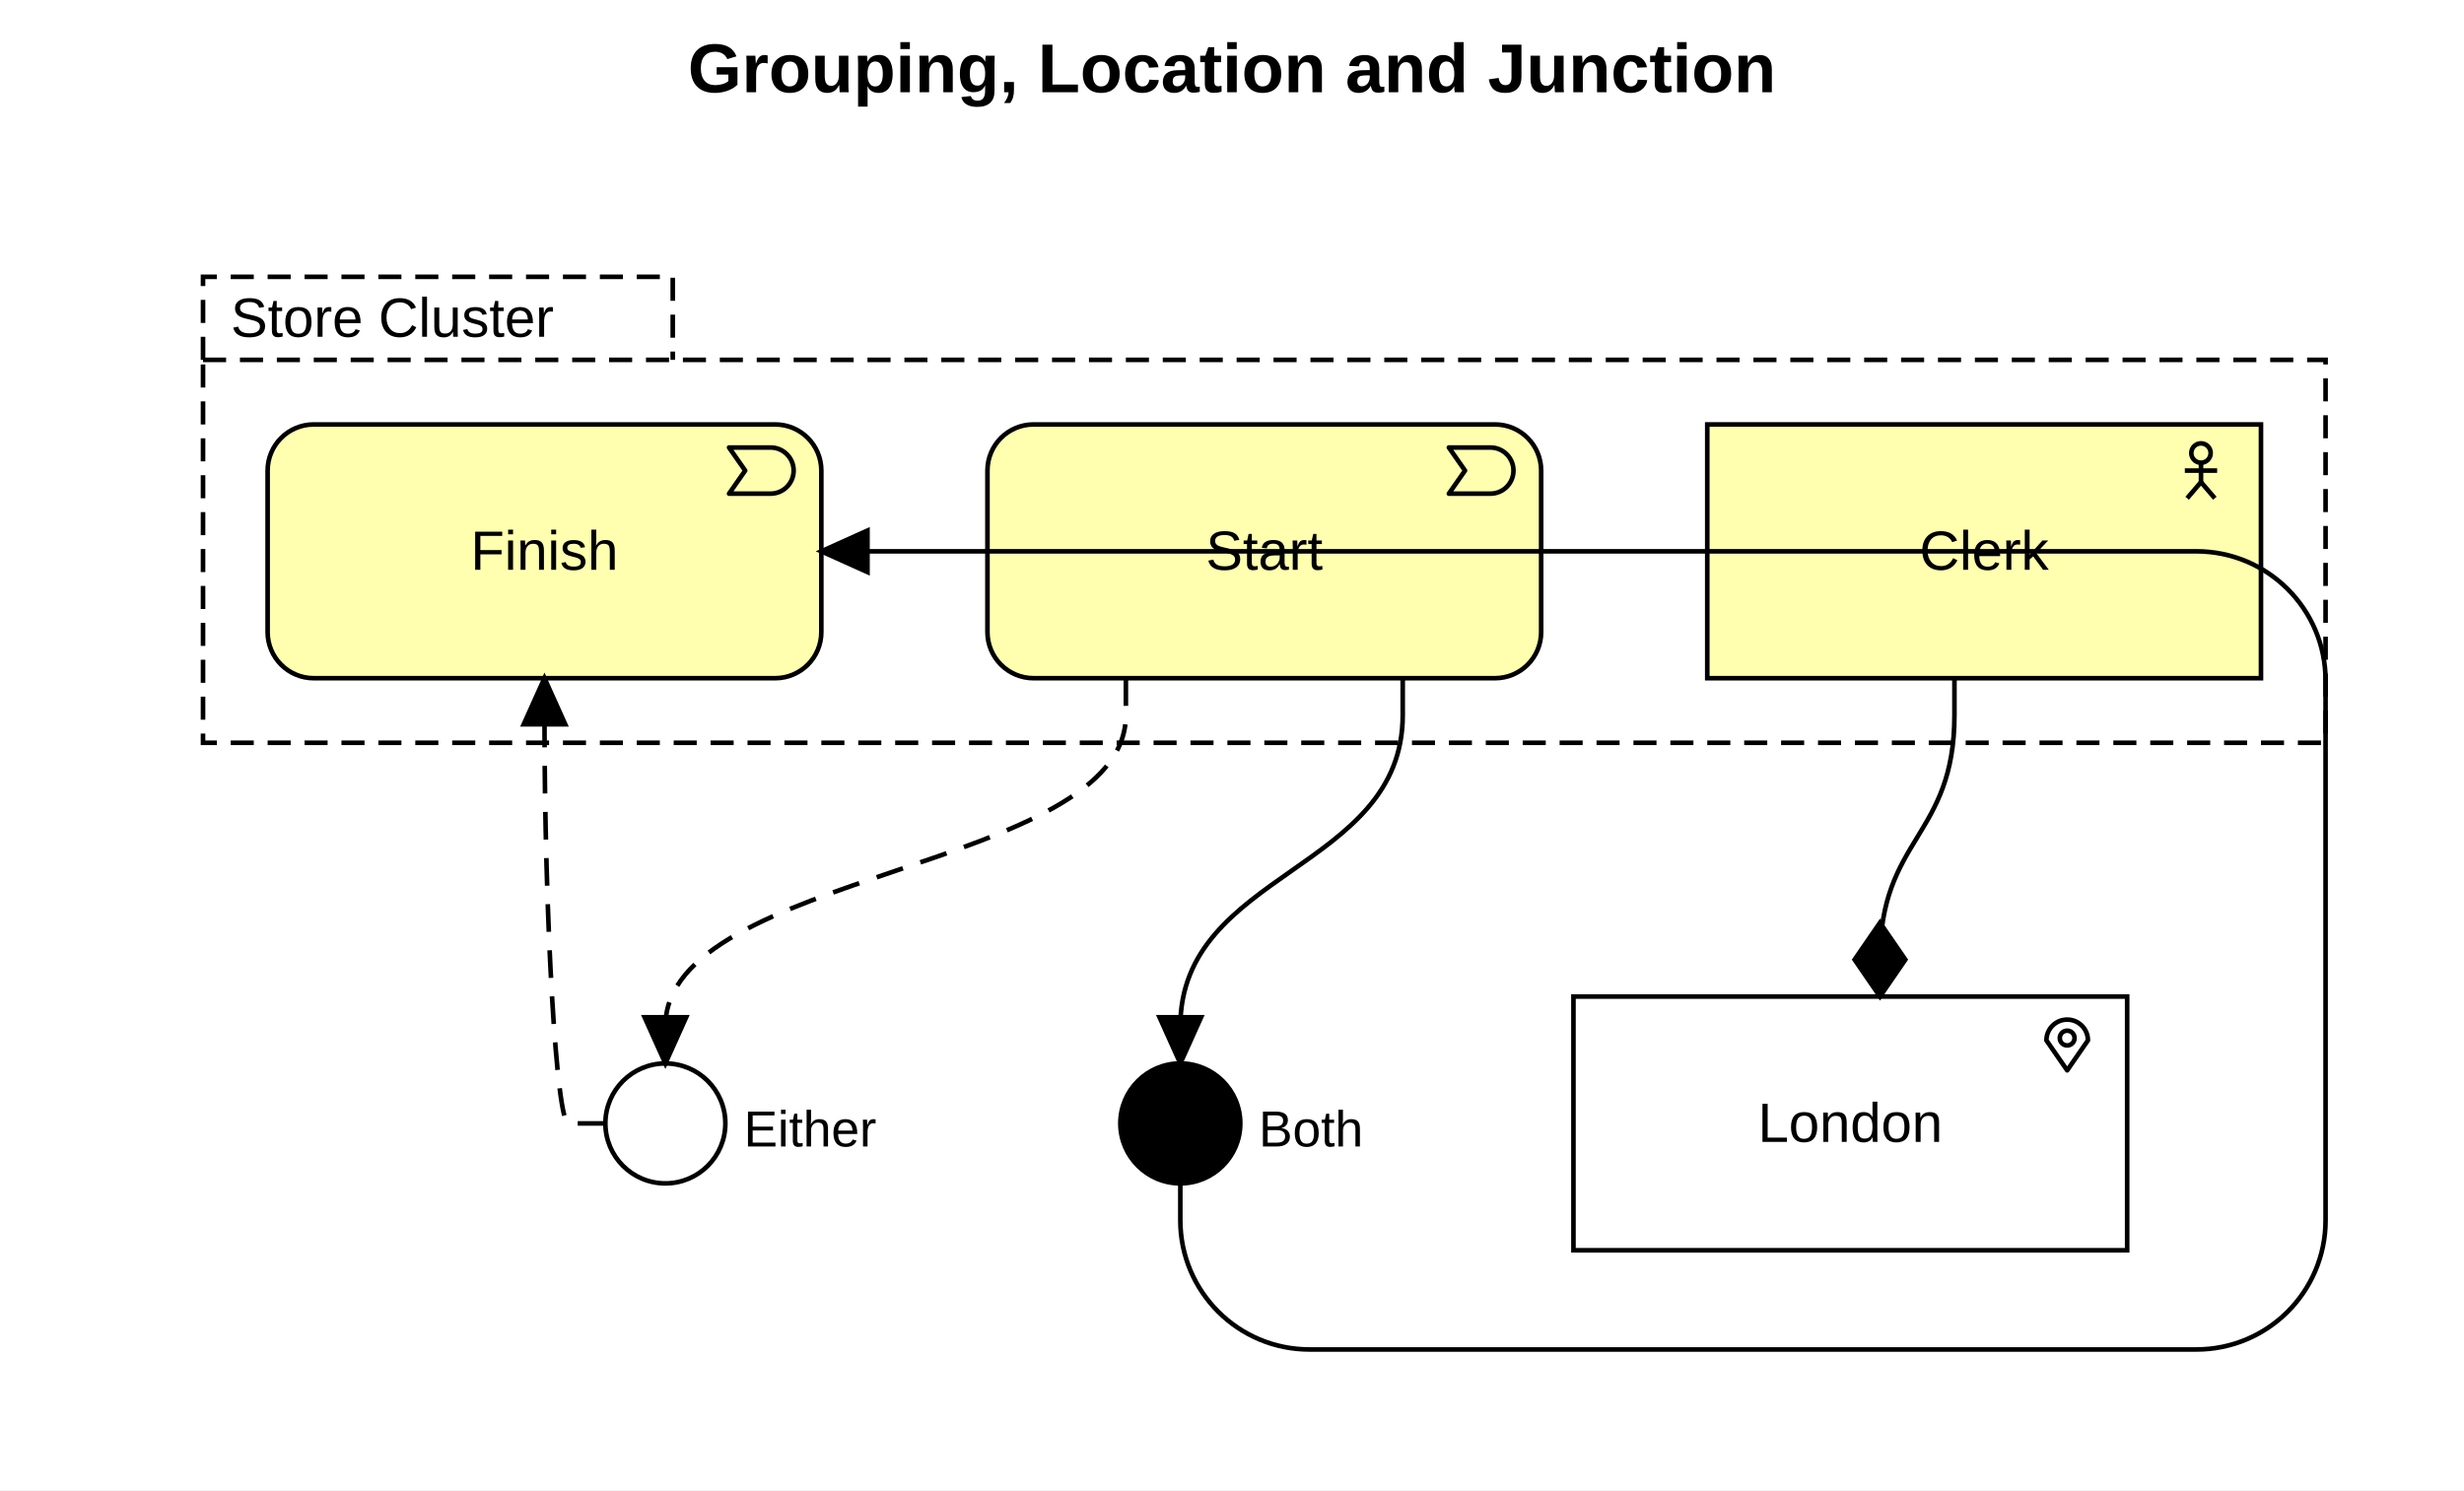
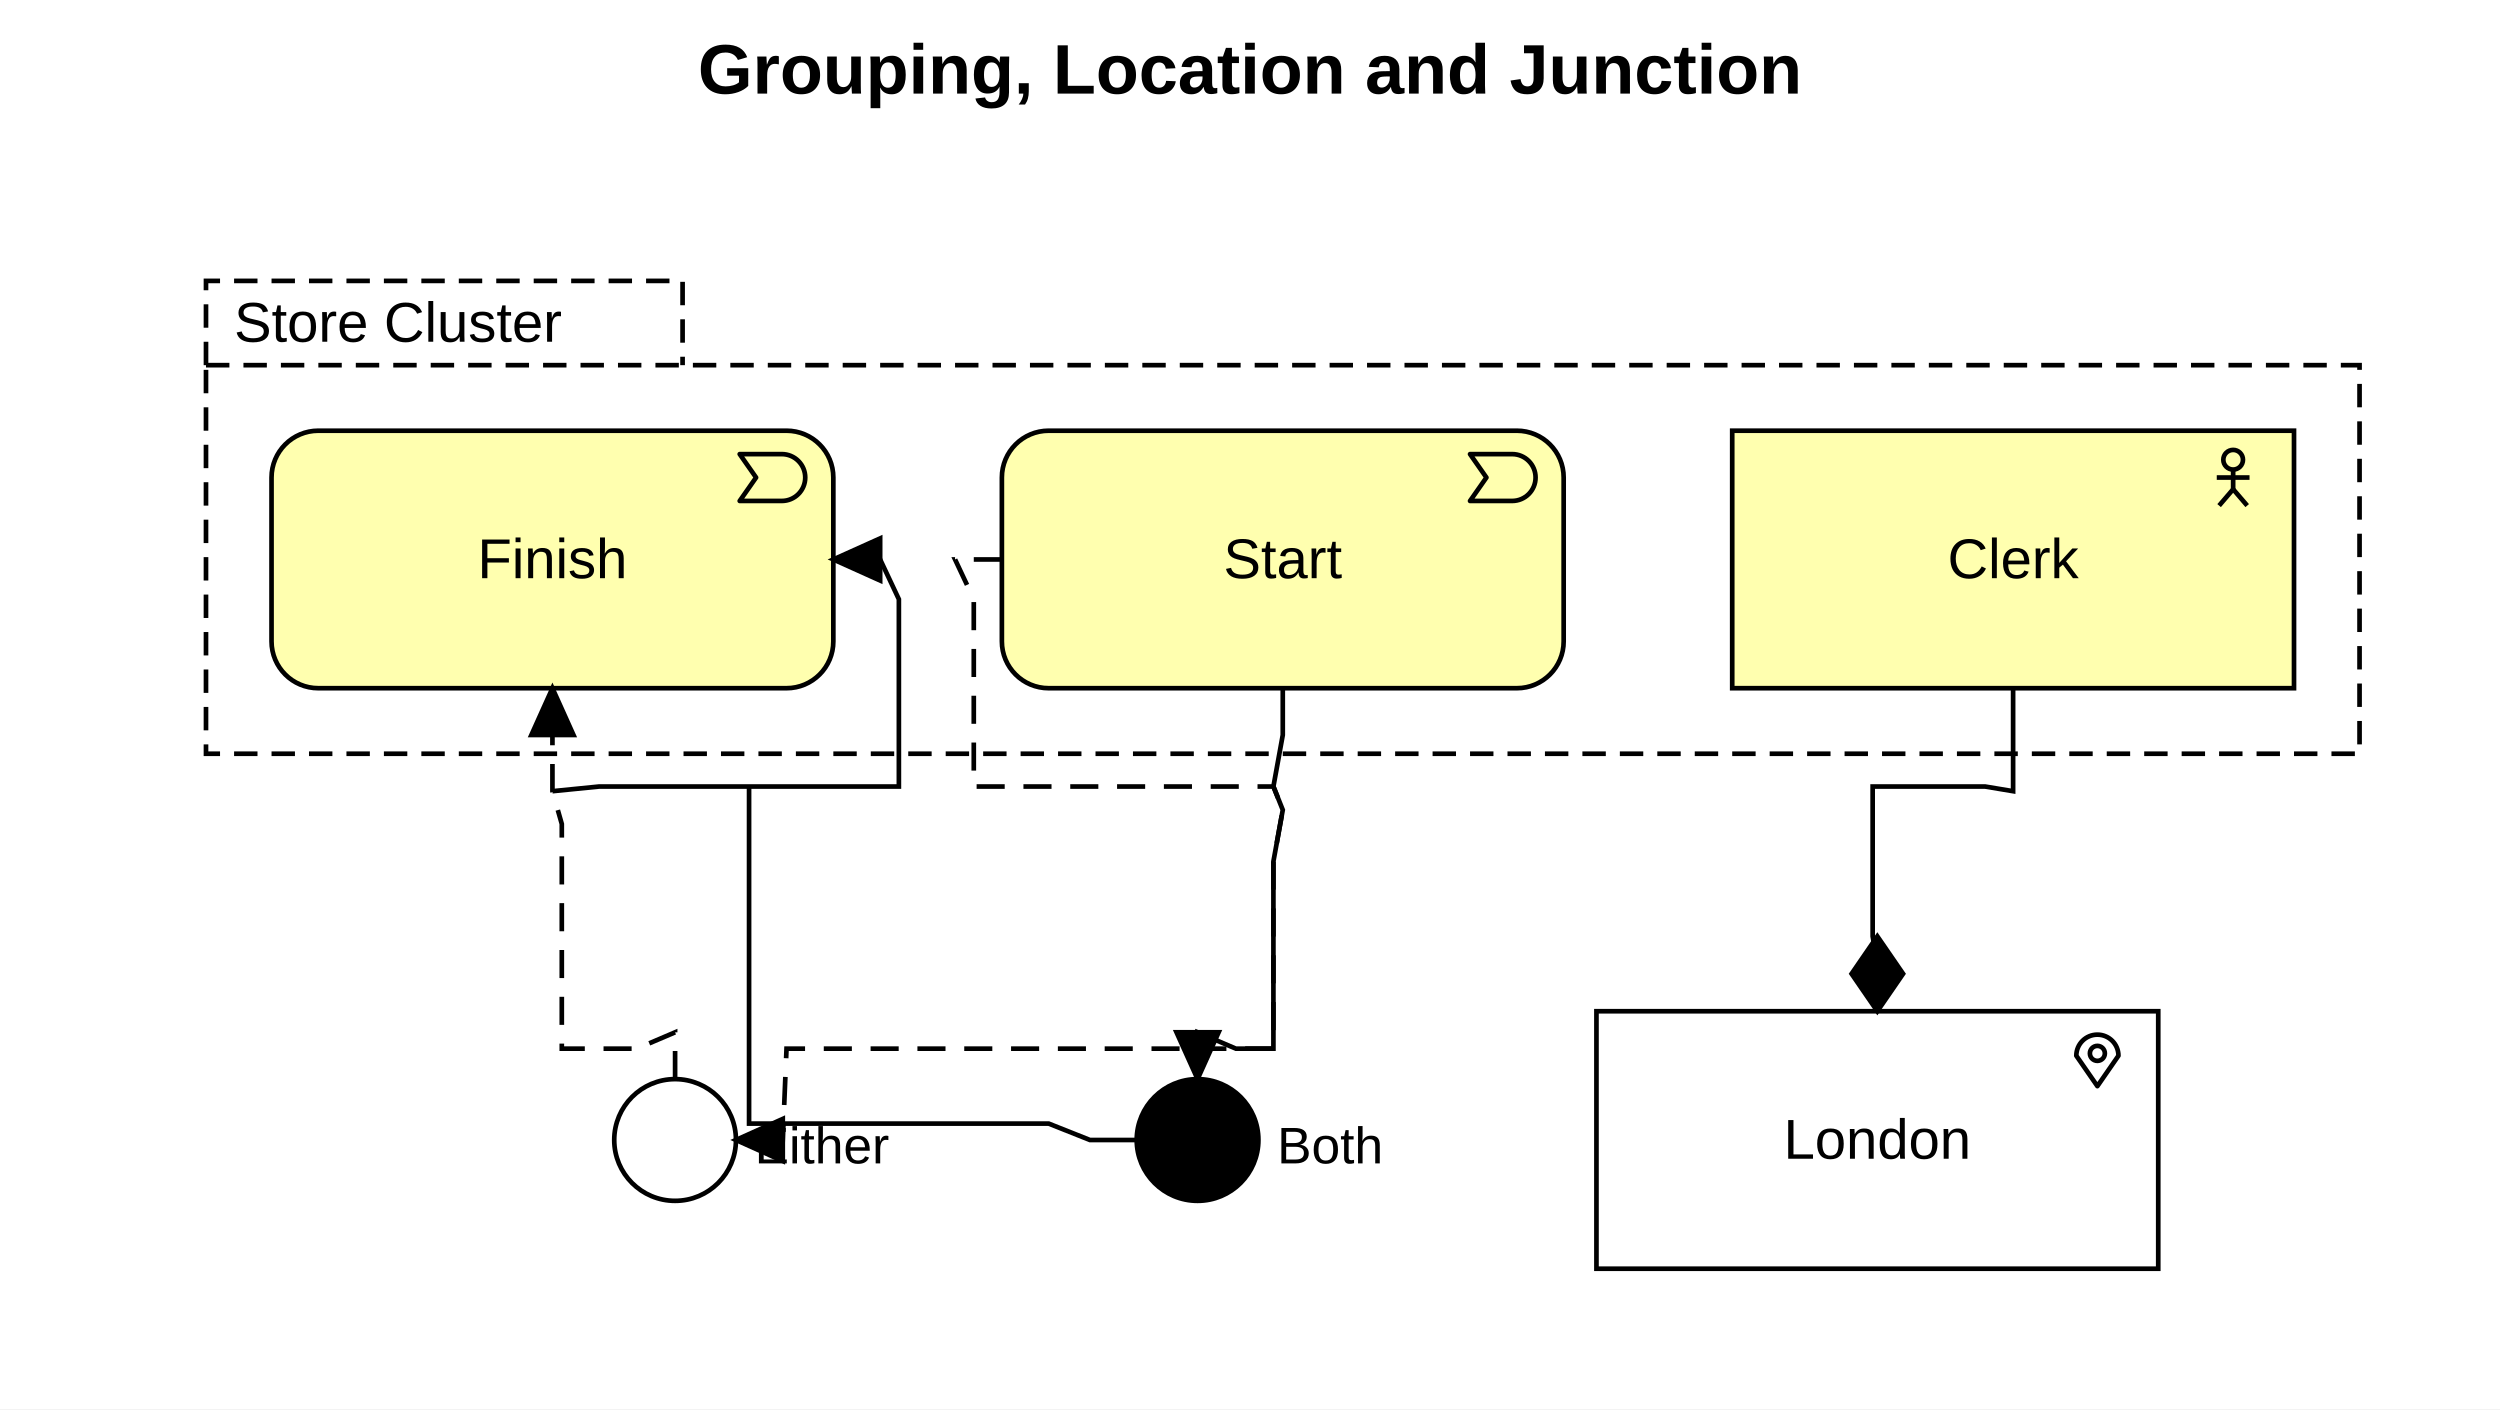
- <svg xmlns="http://www.w3.org/2000/svg" width="534" height="323" viewBox="0 0 534 323" font-family="Arial, Helvetica, sans-serif" font-size="12">
-   <rect x="0" y="0" width="534" height="323" fill="#ffffff" />
+ <svg xmlns="http://www.w3.org/2000/svg" width="534" height="301" viewBox="0 0 534 301" font-family="Arial, Helvetica, sans-serif" font-size="12">
+   <rect x="0" y="0" width="534" height="301" fill="#ffffff" />
  <text x="267" y="20" text-anchor="middle" font-size="15" font-weight="bold">Grouping, Location and Junction</text>
  <g transform="translate(10,40)">
    <g class="group" data-id="store">
      <path d="M34,38 V20 H135.8 V38" fill="none" stroke="#000" stroke-dasharray="5 3" />
      <rect x="34" y="38" width="460" height="83" fill="none" stroke="#000" stroke-dasharray="5 3" />
      <text x="40" y="33">Store Cluster</text>
    </g>
    <g class="element location" data-id="london">
      <rect fill="#FFFFFF" stroke="#000000" stroke-width="1" x="331" y="176" width="120" height="55" rx="0" ry="0" />
      <g stroke="#000" stroke-width="1" stroke-linejoin="round" fill="none">
        <path d="M438,192 L433.5,185.5 A4.5,4.5 0 1 1 442.5,185.5 Z" />
        <circle cx="438" cy="185" r="1.6" />
      </g>
      <text x="391" y="207.5" text-anchor="middle">London</text>
    </g>
    <g class="element junction" data-id="both">
      <circle cx="245.8" cy="203.5" r="13" fill="#000" stroke="#000" stroke-width="1" />
      <text x="262.8" y="208.5" font-size="11">Both</text>
    </g>
    <g class="element junction" data-id="either">
      <circle cx="134.2" cy="203.5" r="13" fill="#fff" stroke="#000" stroke-width="1" />
      <text x="151.2" y="208.5" font-size="11">Either</text>
    </g>
    <g class="element business-actor" data-id="clerk">
      <rect fill="#FFFFAF" stroke="#000000" stroke-width="1" x="360" y="52" width="120" height="55" rx="0" ry="0" />
      <g stroke="#000" stroke-width="1" stroke-linejoin="round" fill="none">
        <circle cx="467" cy="58.2" r="2.1" />
        <line x1="467" y1="60.3" x2="467" y2="64.5" />
        <line x1="463.5" y1="62" x2="470.5" y2="62" />
        <line x1="467" y1="64.5" x2="464" y2="68" />
        <line x1="467" y1="64.5" x2="470" y2="68" />
      </g>
      <text x="420" y="83.5" text-anchor="middle">Clerk</text>
    </g>
    <g class="element business-event" data-id="start">
      <rect fill="#FFFFAF" stroke="#000000" stroke-width="1" x="204" y="52" width="120" height="55" rx="10" ry="10" />
      <path stroke="#000" stroke-width="1" stroke-linejoin="round" fill="none" d="M304,57 H313 A5,5 0 0 1 313,67 H304 L307.5,62 Z" />
      <text x="264" y="83.5" text-anchor="middle">Start</text>
    </g>
    <g class="element business-event" data-id="finish">
      <rect fill="#FFFFAF" stroke="#000000" stroke-width="1" x="48" y="52" width="120" height="55" rx="10" ry="10" />
      <path stroke="#000" stroke-width="1" stroke-linejoin="round" fill="none" d="M148,57 H157 A5,5 0 0 1 157,67 H148 L151.5,62 Z" />
      <text x="108" y="83.5" text-anchor="middle">Finish</text>
    </g>
    <g class="relationship composition" data-source="london" data-target="clerk">
-       <path d="M397.431,176L397.431,168C397.431,141.5 413.569,141.5 413.569,115L413.569,107" fill="none" stroke="#000" stroke-width="1" />
-       <path d="M397.43,176 L391.93,168 L397.43,160 L402.93,168 Z" fill="#000" stroke="#000" stroke-width="1" />
+       <path d="M391,176L391,166L390,160L390,128L414,128L420,129L420,107" fill="none" stroke="#000" stroke-width="1" />
+       <path d="M391,176 L385.5,168 L391,160 L396.5,168 Z" fill="#000" stroke="#000" stroke-width="1" />
    </g>
    <g class="relationship triggering" data-source="start" data-target="both">
-       <path d="M294,107L294,115C294,148.75 245.8,148.75 245.8,182.5L245.8,190.5" fill="none" stroke="#000" stroke-width="1" />
+       <path d="M264,107L264,117L262,128L264,133L264,133L262,144L262,184L254,184L245.8,180.5L245.8,190.5" fill="none" stroke="#000" stroke-width="1" />
      <path d="M245.8,190.5 L241.3,180.5 L250.3,180.5 Z" fill="#000" stroke="#000" stroke-width="1" />
    </g>
    <g class="relationship triggering" data-source="both" data-target="finish">
-       <path d="M245.8,216.5L245.8,224.5C245.8,239.964 258.336,252.5 273.8,252.5L466,252.5C481.464,252.5 494,239.964 494,224.5L494,107.5C494,92.036 481.464,79.5 466,79.5L168,79.5" fill="none" stroke="#000" stroke-width="1" />
+       <path d="M232.8,203.5L222.8,203.5L214,200L150,200L150,128L118,128L108,129L108,129L118,128L182,128L182,88L178,79.5L168,79.5" fill="none" stroke="#000" stroke-width="1" />
      <path d="M168,79.5 L178,75 L178,84 Z" fill="#000" stroke="#000" stroke-width="1" />
    </g>
    <g class="relationship flow" data-source="start" data-target="either">
-       <path d="M234,107L234,115C234,148.75 134.2,148.75 134.2,182.5L134.2,190.5" fill="none" stroke="#000" stroke-width="1" stroke-dasharray="6 4" />
-       <path d="M134.2,190.5 L129.7,180.5 L138.7,180.5 Z" fill="#000" stroke="#000" stroke-width="1" />
+       <path d="M204,79.5L194,79.5L198,88L198,128L262,128L264,133L264,133L262,144L262,184L158,184L157.2,203.5L147.2,203.5" fill="none" stroke="#000" stroke-width="1" stroke-dasharray="6 4" />
+       <path d="M147.2,203.5 L157.2,199 L157.2,208 Z" fill="#000" stroke="#000" stroke-width="1" />
    </g>
    <g class="relationship flow" data-source="either" data-target="finish">
-       <path d="M121.2,203.5L113.2,203.5C110.6,203.5 108,159.25 108,115L108,107" fill="none" stroke="#000" stroke-width="1" stroke-dasharray="6 4" />
+       <path d="M134.2,190.5L134.2,180.5L126,184L110,184L110,136L108,129L108,107" fill="none" stroke="#000" stroke-width="1" stroke-dasharray="6 4" />
      <path d="M108,107 L112.5,117 L103.5,117 Z" fill="#000" stroke="#000" stroke-width="1" />
    </g>
  </g>
</svg>
